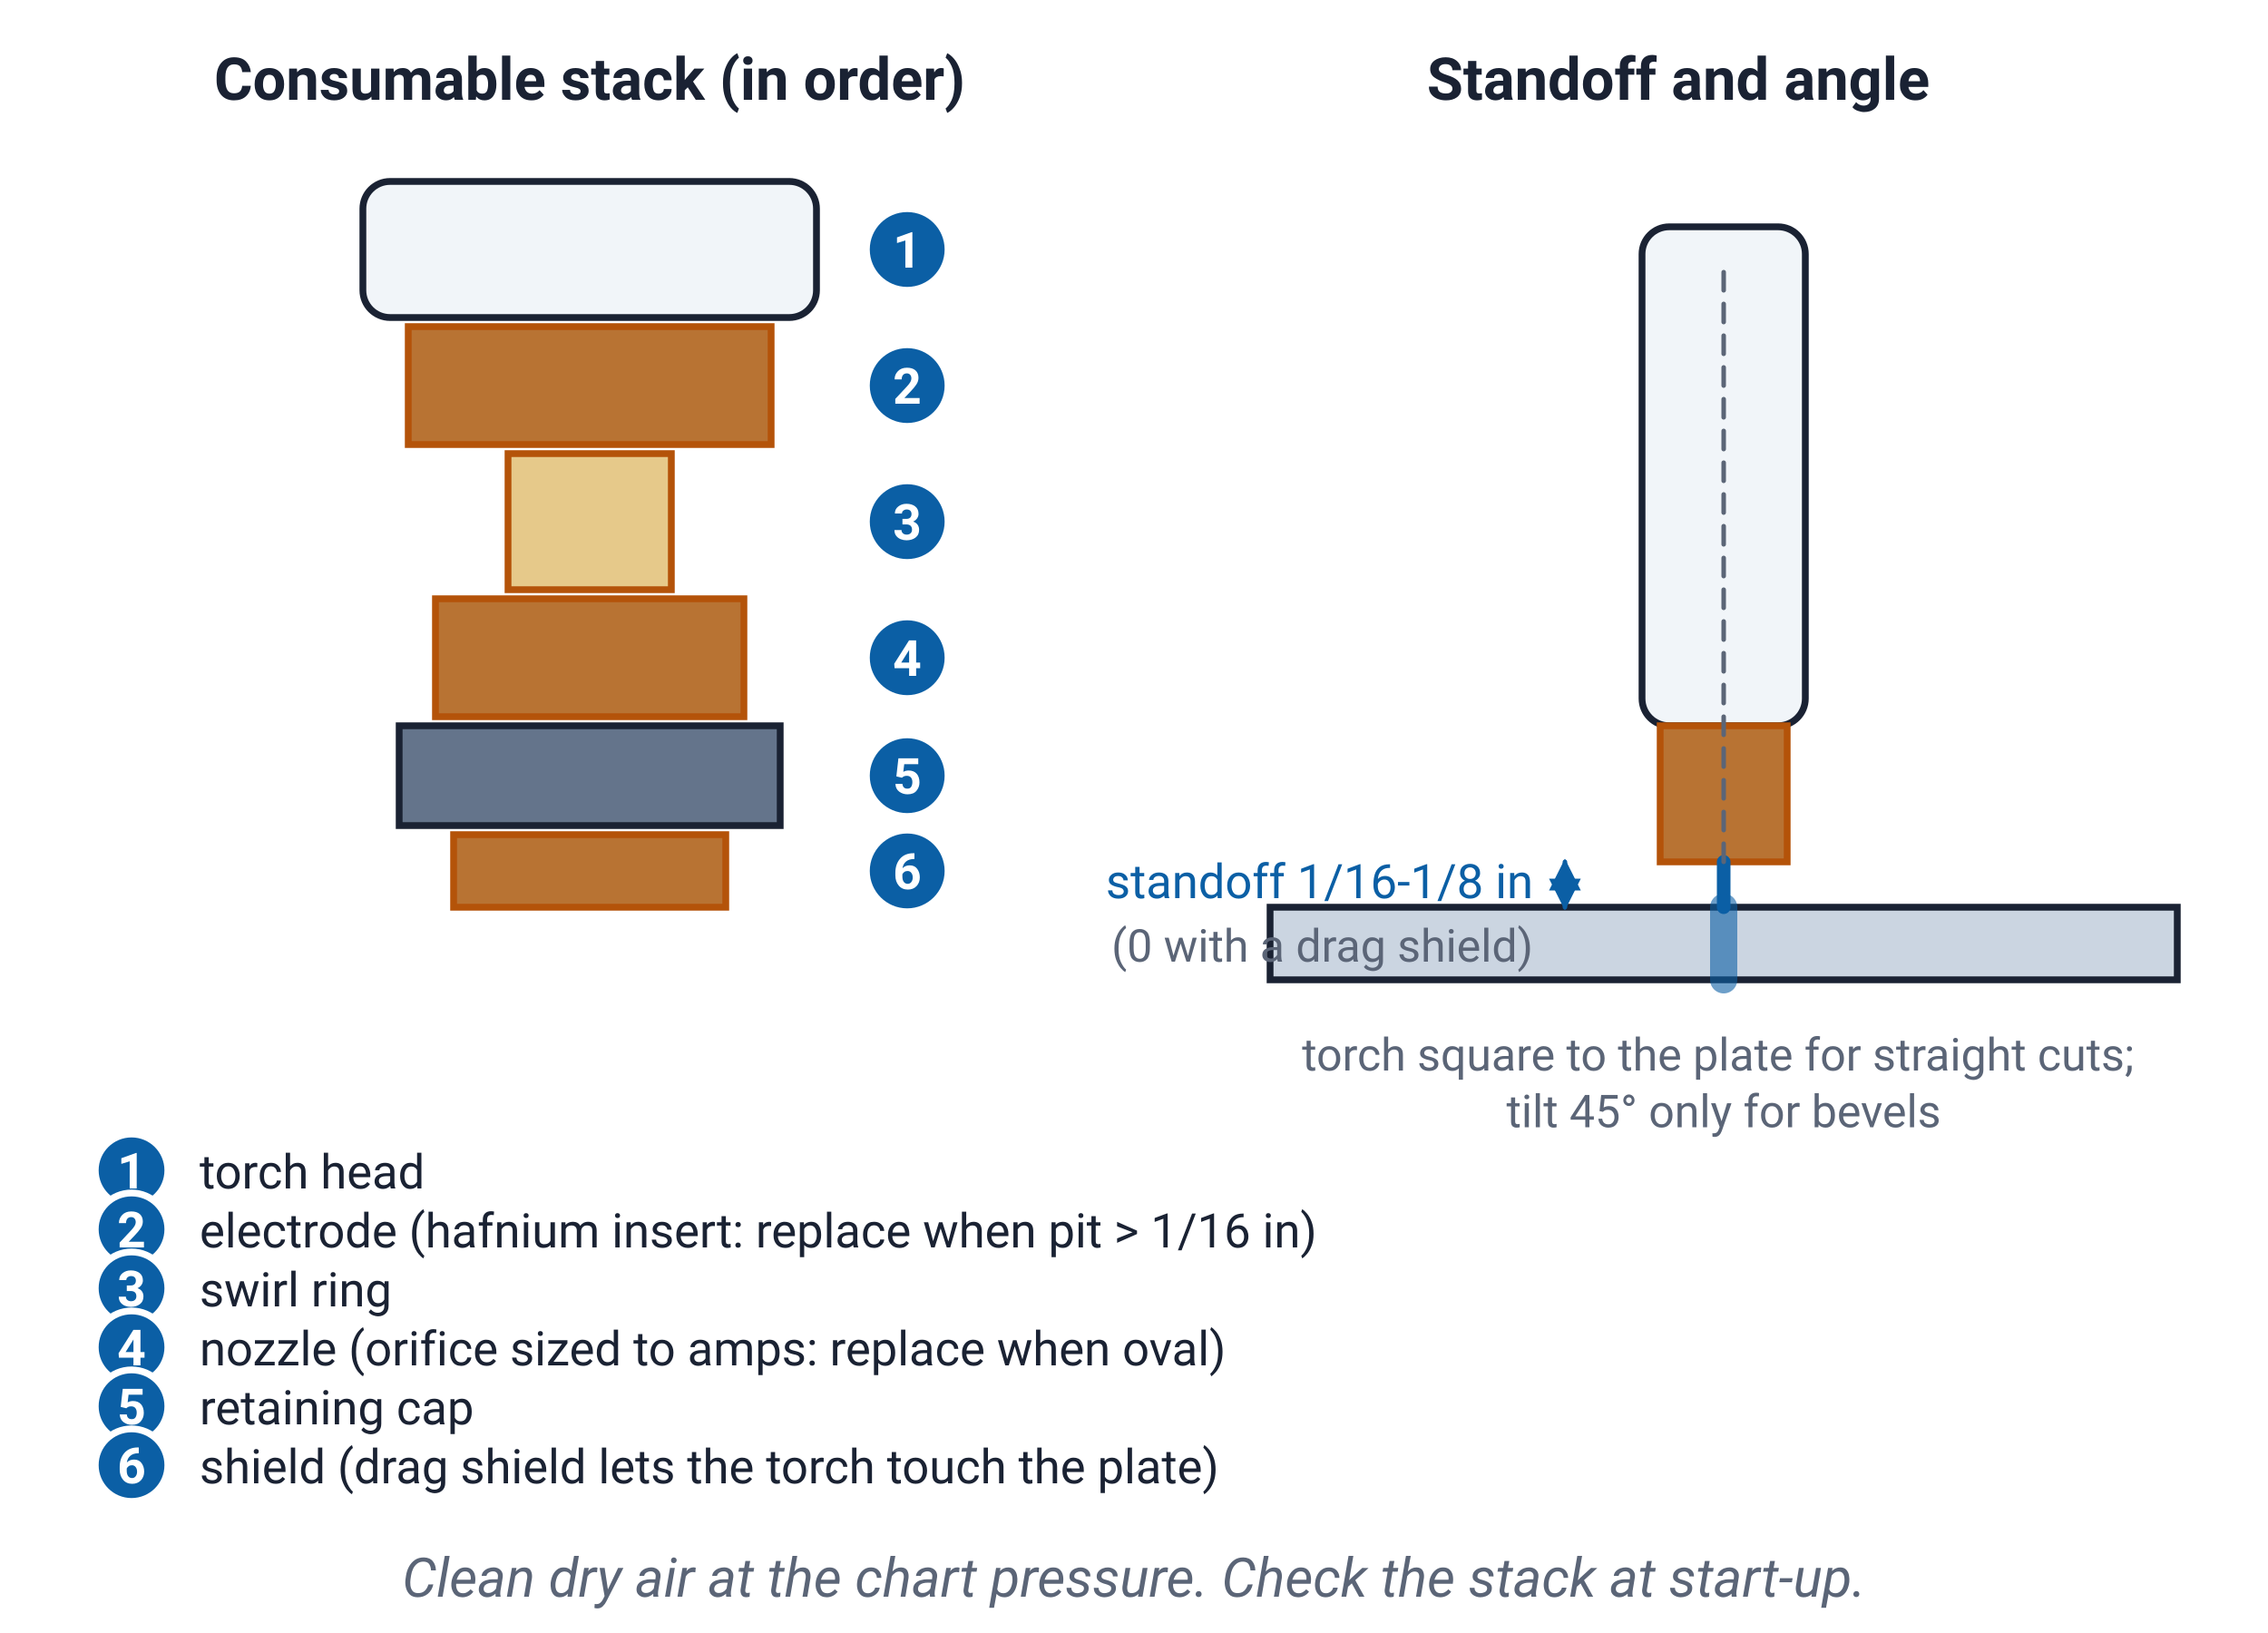
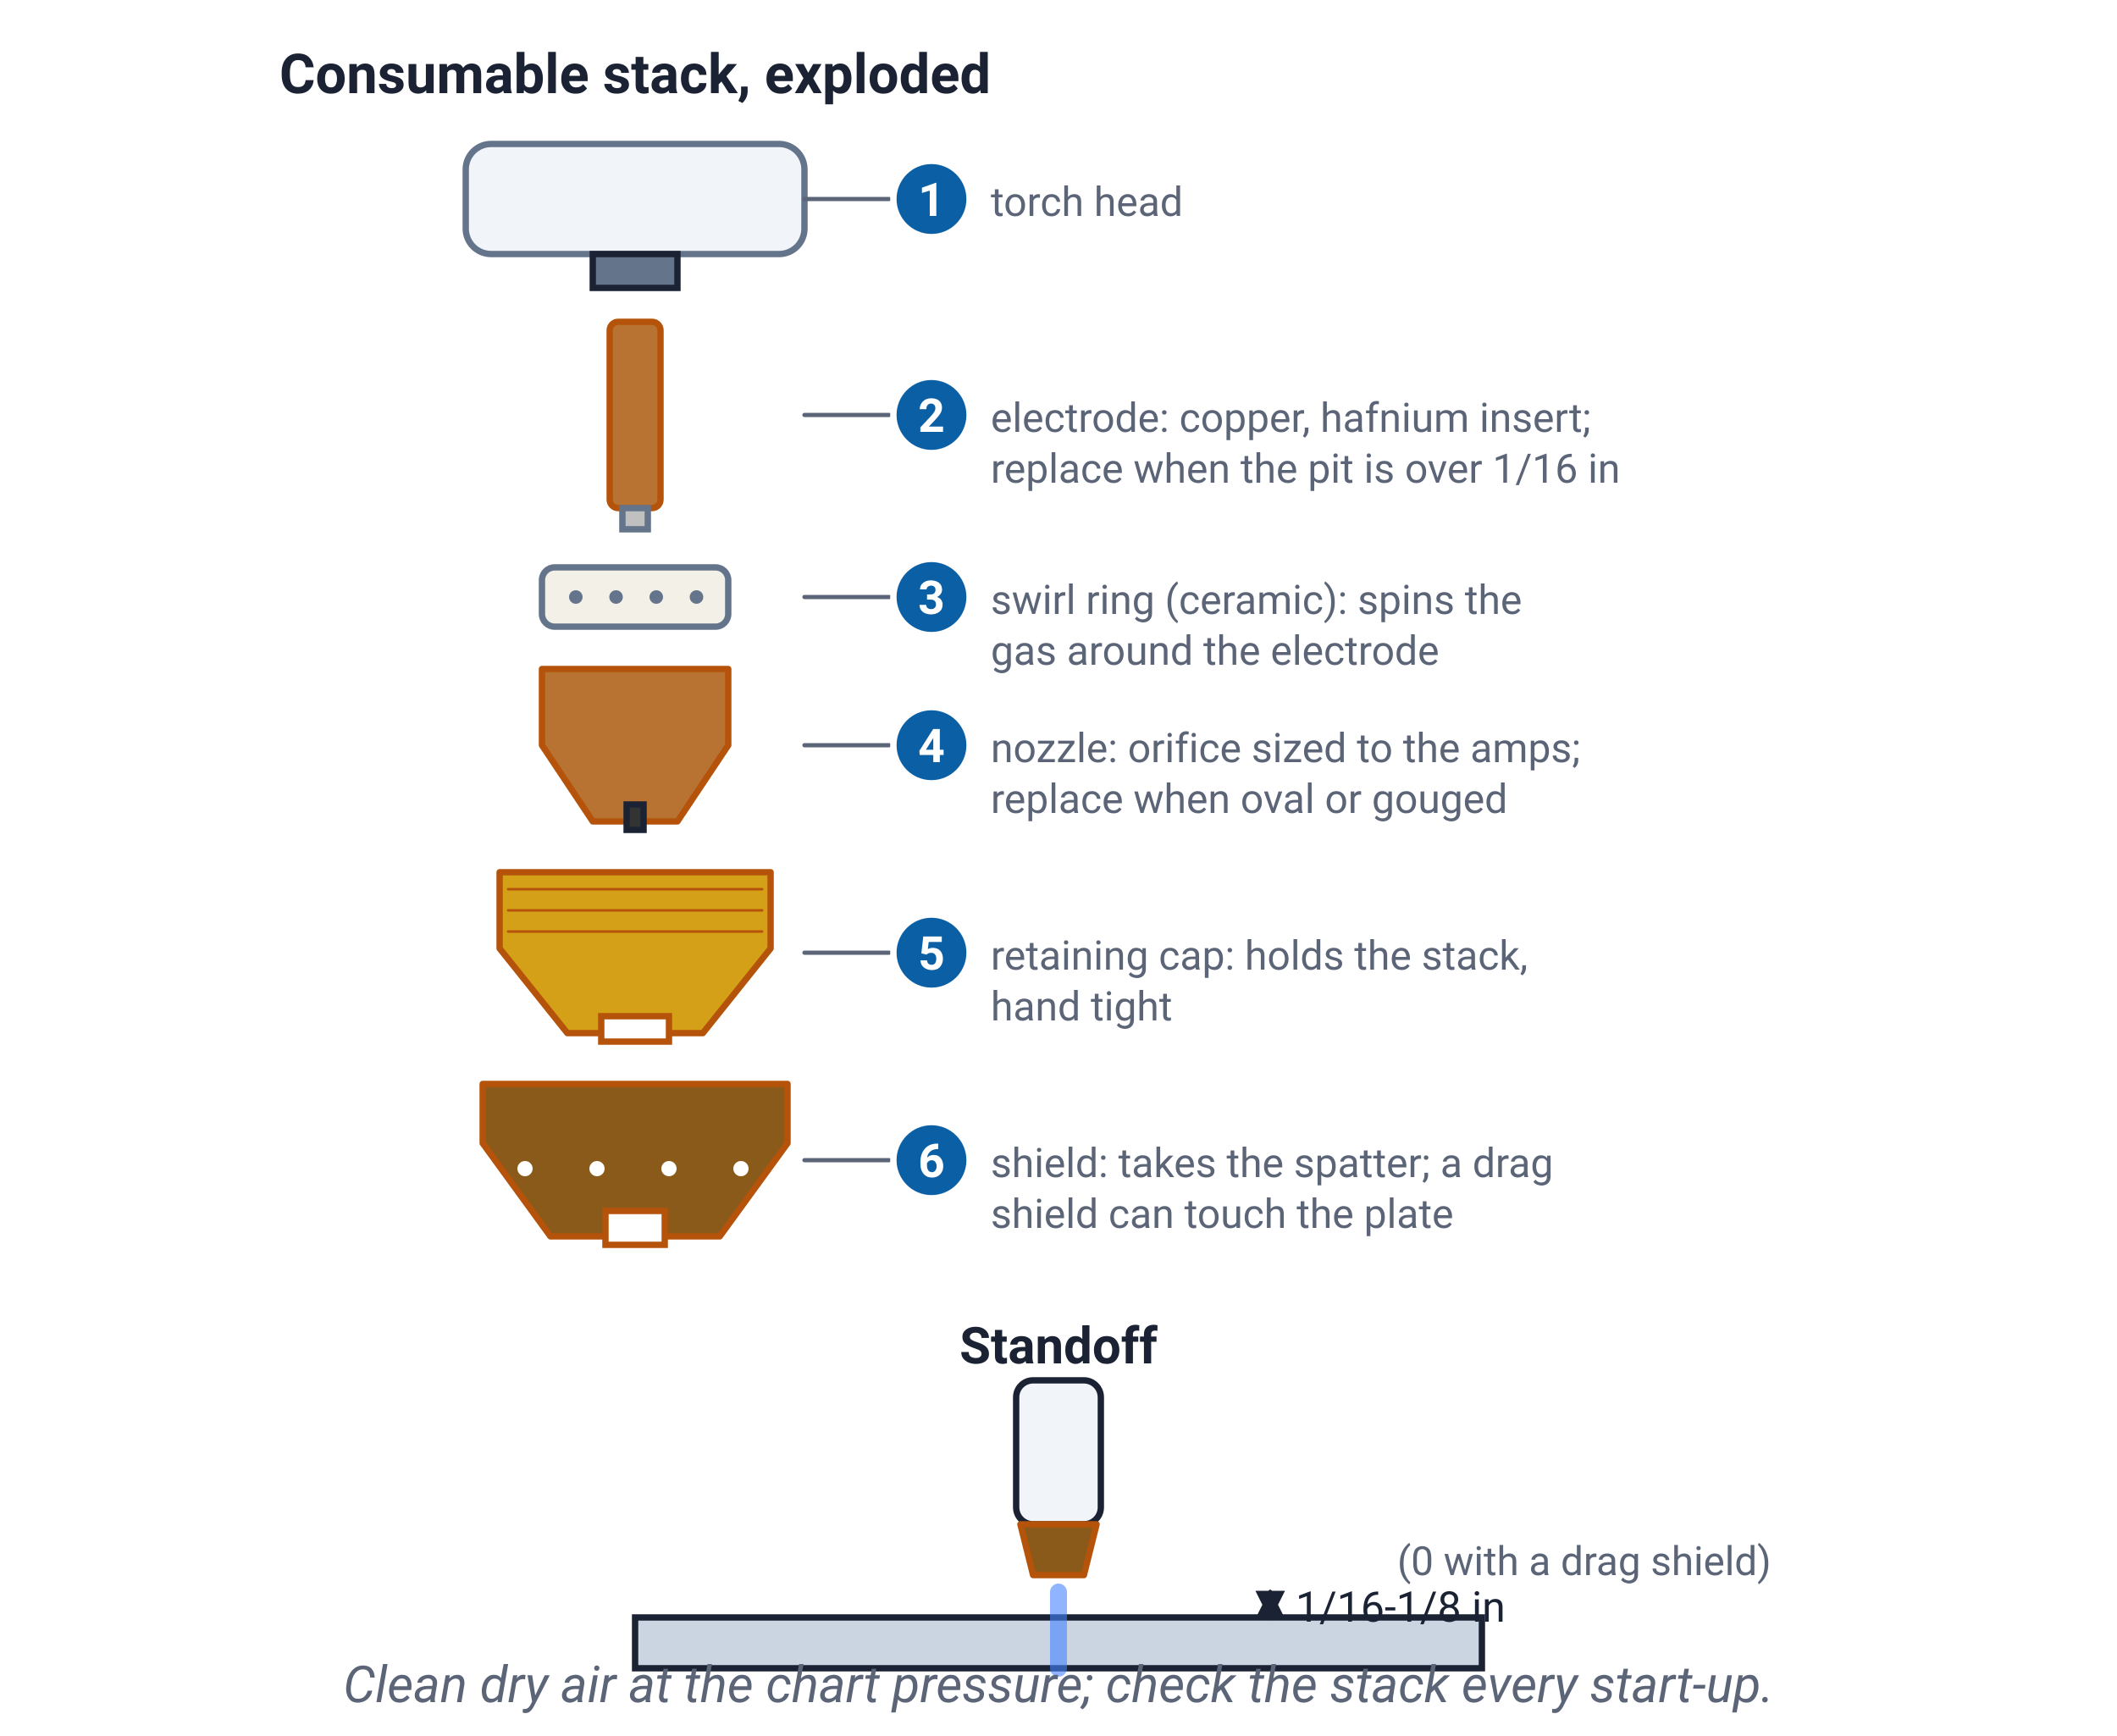
- <svg xmlns="http://www.w3.org/2000/svg" viewBox="0 0 500 360" width="500" height="360" font-family="system-ui, -apple-system, Segoe UI, Roboto, Helvetica, Arial, sans-serif" font-size="13" fill="#1a2233">
+ <svg xmlns="http://www.w3.org/2000/svg" viewBox="0 0 500 410" width="500" height="410" font-family="system-ui, -apple-system, Segoe UI, Roboto, Helvetica, Arial, sans-serif" font-size="13" fill="#1a2233">
  <defs>
    <marker id="arr" viewBox="0 0 10 10" refX="9" refY="5" markerWidth="7" markerHeight="7" orient="auto-start-reverse">
      <path d="M0,0 L10,5 L0,10 z" fill="context-stroke" />
    </marker>
    <marker id="dot" viewBox="0 0 10 10" refX="5" refY="5" markerWidth="5" markerHeight="5">
      <circle cx="5" cy="5" r="4" fill="context-stroke" />
    </marker>
    <pattern id="hatch" width="7" height="7" patternUnits="userSpaceOnUse" patternTransform="rotate(45)">
      <line x1="0" y1="0" x2="0" y2="7" stroke="#64748b" stroke-width="1.2" />
    </pattern>
    <pattern id="hatch2" width="7" height="7" patternUnits="userSpaceOnUse" patternTransform="rotate(-45)">
      <line x1="0" y1="0" x2="0" y2="7" stroke="#0b5fa5" stroke-width="1.2" />
    </pattern>
    <pattern id="dots" width="6" height="6" patternUnits="userSpaceOnUse">
      <circle cx="3" cy="3" r="1" fill="#64748b" />
    </pattern>
  </defs>
-   <rect width="500" height="360" fill="#ffffff" />
-   <text x="130" y="22" font-size="13" text-anchor="middle" font-weight="700" fill="#1a2233">Consumable stack (in order)</text>
-   <rect x="80" y="40" width="100" height="30" fill="#f1f5f9" stroke="#1a2233" stroke-width="1.5" rx="6" />
-   <rect x="90" y="72" width="80" height="26" fill="#b87333" stroke="#b45309" stroke-width="1.5" />
-   <rect x="112" y="100" width="36" height="30" fill="#e6c98a" stroke="#b45309" stroke-width="1.5" />
-   <rect x="96" y="132" width="68" height="26" fill="#b87333" stroke="#b45309" stroke-width="1.5" />
-   <rect x="88" y="160" width="84" height="22" fill="#64748b" stroke="#1a2233" stroke-width="1.5" />
-   <rect x="100" y="184" width="60" height="16" fill="#b87333" stroke="#b45309" stroke-width="1.5" />
-   <circle cx="200" cy="55" r="9" fill="#0b5fa5" stroke="#ffffff" stroke-width="1.5" />
-   <text x="200" y="59" font-size="11" text-anchor="middle" font-weight="700" fill="#fff">1</text>
-   <circle cx="200" cy="85" r="9" fill="#0b5fa5" stroke="#ffffff" stroke-width="1.5" />
-   <text x="200" y="89" font-size="11" text-anchor="middle" font-weight="700" fill="#fff">2</text>
-   <circle cx="200" cy="115" r="9" fill="#0b5fa5" stroke="#ffffff" stroke-width="1.5" />
-   <text x="200" y="119" font-size="11" text-anchor="middle" font-weight="700" fill="#fff">3</text>
-   <circle cx="200" cy="145" r="9" fill="#0b5fa5" stroke="#ffffff" stroke-width="1.5" />
-   <text x="200" y="149" font-size="11" text-anchor="middle" font-weight="700" fill="#fff">4</text>
-   <circle cx="200" cy="171" r="9" fill="#0b5fa5" stroke="#ffffff" stroke-width="1.5" />
-   <text x="200" y="175" font-size="11" text-anchor="middle" font-weight="700" fill="#fff">5</text>
-   <circle cx="200" cy="192" r="9" fill="#0b5fa5" stroke="#ffffff" stroke-width="1.5" />
-   <text x="200" y="196" font-size="11" text-anchor="middle" font-weight="700" fill="#fff">6</text>
-   <circle cx="29" cy="258" r="8" fill="#0b5fa5" stroke="#ffffff" stroke-width="1.5" />
-   <text x="29" y="262" font-size="11" text-anchor="middle" font-weight="700" fill="#fff">1</text>
-   <text x="44" y="262" font-size="10.5" text-anchor="start" fill="#1a2233">torch head</text>
-   <circle cx="29" cy="271" r="8" fill="#0b5fa5" stroke="#ffffff" stroke-width="1.5" />
-   <text x="29" y="275" font-size="11" text-anchor="middle" font-weight="700" fill="#fff">2</text>
-   <text x="44" y="275" font-size="10.5" text-anchor="start" fill="#1a2233">electrode (hafnium insert: replace when pit &gt; 1/16 in)</text>
-   <circle cx="29" cy="284" r="8" fill="#0b5fa5" stroke="#ffffff" stroke-width="1.5" />
-   <text x="29" y="288" font-size="11" text-anchor="middle" font-weight="700" fill="#fff">3</text>
-   <text x="44" y="288" font-size="10.5" text-anchor="start" fill="#1a2233">swirl ring</text>
-   <circle cx="29" cy="297" r="8" fill="#0b5fa5" stroke="#ffffff" stroke-width="1.5" />
-   <text x="29" y="301" font-size="11" text-anchor="middle" font-weight="700" fill="#fff">4</text>
-   <text x="44" y="301" font-size="10.5" text-anchor="start" fill="#1a2233">nozzle (orifice sized to amps: replace when oval)</text>
-   <circle cx="29" cy="310" r="8" fill="#0b5fa5" stroke="#ffffff" stroke-width="1.5" />
-   <text x="29" y="314" font-size="11" text-anchor="middle" font-weight="700" fill="#fff">5</text>
-   <text x="44" y="314" font-size="10.5" text-anchor="start" fill="#1a2233">retaining cap</text>
-   <circle cx="29" cy="323" r="8" fill="#0b5fa5" stroke="#ffffff" stroke-width="1.5" />
-   <text x="29" y="327" font-size="11" text-anchor="middle" font-weight="700" fill="#fff">6</text>
-   <text x="44" y="327" font-size="10.5" text-anchor="start" fill="#1a2233">shield (drag shield lets the torch touch the plate)</text>
-   <text x="370" y="22" font-size="13" text-anchor="middle" font-weight="700" fill="#1a2233">Standoff and angle</text>
-   <rect x="280" y="200" width="200" height="16" fill="#cbd5e1" stroke="#1a2233" stroke-width="1.5" />
-   <g transform="translate(380,190) rotate(0)">
-     <rect x="-18" y="-140" width="36" height="110" fill="#f1f5f9" stroke="#1a2233" stroke-width="1.5" rx="6" />
-     <rect x="-14" y="-30" width="28" height="30" fill="#b87333" stroke="#b45309" stroke-width="1.5" />
+   <rect width="500" height="410" fill="#ffffff" />
+   <text x="150" y="22" font-size="13" text-anchor="middle" font-weight="700" fill="#1a2233">Consumable stack, exploded</text>
+   <rect x="110" y="34" width="80" height="26" fill="#f1f5f9" stroke="#64748b" stroke-width="1.5" rx="6" />
+   <rect x="140" y="60" width="20" height="8" fill="#64748b" stroke="#1a2233" stroke-width="1.5" />
+   <rect x="144" y="76" width="12" height="44" fill="#b87333" stroke="#b45309" stroke-width="1.5" rx="2" />
+   <rect x="147" y="120" width="6" height="5" fill="#c0c0c0" stroke="#64748b" stroke-width="1.5" />
+   <rect x="128" y="134" width="44" height="14" fill="#f3f0e8" stroke="#64748b" stroke-width="1.5" rx="3" />
+   <circle cx="136" cy="141" r="1.6" fill="#64748b" stroke="none" stroke-width="1.5" />
+   <circle cx="145.5" cy="141" r="1.6" fill="#64748b" stroke="none" stroke-width="1.5" />
+   <circle cx="155" cy="141" r="1.6" fill="#64748b" stroke="none" stroke-width="1.5" />
+   <circle cx="164.5" cy="141" r="1.6" fill="#64748b" stroke="none" stroke-width="1.5" />
+   <path d="M128,158 L172,158 L172,176 L160,194 L140,194 L128,176 Z" fill="#b87333" stroke="#b45309" stroke-width="1.5" stroke-linejoin="round" stroke-linecap="round" />
+   <rect x="148" y="190" width="4" height="6" fill="#333" stroke="#1a2233" stroke-width="1.5" />
+   <path d="M118,206 L182,206 L182,224 L166,244 L134,244 L118,224 Z" fill="#d4a017" stroke="#b45309" stroke-width="1.5" stroke-linejoin="round" stroke-linecap="round" />
+   <line x1="120" y1="210" x2="180" y2="210" stroke="#b45309" stroke-width="0.6" stroke-linecap="round" />
+   <line x1="120" y1="215" x2="180" y2="215" stroke="#b45309" stroke-width="0.6" stroke-linecap="round" />
+   <line x1="120" y1="220" x2="180" y2="220" stroke="#b45309" stroke-width="0.6" stroke-linecap="round" />
+   <rect x="142" y="240" width="16" height="6" fill="#ffffff" stroke="#b45309" stroke-width="1.5" />
+   <path d="M114,256 L186,256 L186,270 L170,292 L130,292 L114,270 Z" fill="#8a5a1a" stroke="#b45309" stroke-width="1.5" stroke-linejoin="round" stroke-linecap="round" />
+   <rect x="143" y="286" width="14" height="8" fill="#ffffff" stroke="#b45309" stroke-width="1.5" />
+   <circle cx="124" cy="276" r="1.8" fill="#ffffff" stroke="none" stroke-width="1.5" />
+   <circle cx="141" cy="276" r="1.8" fill="#ffffff" stroke="none" stroke-width="1.5" />
+   <circle cx="158" cy="276" r="1.8" fill="#ffffff" stroke="none" stroke-width="1.5" />
+   <circle cx="175" cy="276" r="1.8" fill="#ffffff" stroke="none" stroke-width="1.5" />
+   <line x1="190" y1="47" x2="210" y2="47" stroke="#5b6577" stroke-width="1" stroke-linecap="round" />
+   <circle cx="220" cy="47" r="9" fill="#0b5fa5" stroke="#ffffff" stroke-width="1.5" />
+   <text x="220" y="51" font-size="11" text-anchor="middle" font-weight="700" fill="#fff">1</text>
+   <text x="234" y="51" font-size="9.6" text-anchor="start" fill="#5b6577">torch head</text>
+   <line x1="190" y1="98" x2="210" y2="98" stroke="#5b6577" stroke-width="1" stroke-linecap="round" />
+   <circle cx="220" cy="98" r="9" fill="#0b5fa5" stroke="#ffffff" stroke-width="1.5" />
+   <text x="220" y="102" font-size="11" text-anchor="middle" font-weight="700" fill="#fff">2</text>
+   <text x="234" y="102" font-size="9.6" text-anchor="start" fill="#5b6577">
+     <tspan x="234" dy="0">electrode: copper, hafnium insert;</tspan>
+     <tspan x="234" dy="12">replace when the pit is over 1/16 in</tspan>
+   </text>
+   <line x1="190" y1="141" x2="210" y2="141" stroke="#5b6577" stroke-width="1" stroke-linecap="round" />
+   <circle cx="220" cy="141" r="9" fill="#0b5fa5" stroke="#ffffff" stroke-width="1.5" />
+   <text x="220" y="145" font-size="11" text-anchor="middle" font-weight="700" fill="#fff">3</text>
+   <text x="234" y="145" font-size="9.6" text-anchor="start" fill="#5b6577">
+     <tspan x="234" dy="0">swirl ring (ceramic): spins the</tspan>
+     <tspan x="234" dy="12">gas around the electrode</tspan>
+   </text>
+   <line x1="190" y1="176" x2="210" y2="176" stroke="#5b6577" stroke-width="1" stroke-linecap="round" />
+   <circle cx="220" cy="176" r="9" fill="#0b5fa5" stroke="#ffffff" stroke-width="1.5" />
+   <text x="220" y="180" font-size="11" text-anchor="middle" font-weight="700" fill="#fff">4</text>
+   <text x="234" y="180" font-size="9.6" text-anchor="start" fill="#5b6577">
+     <tspan x="234" dy="0">nozzle: orifice sized to the amps;</tspan>
+     <tspan x="234" dy="12">replace when oval or gouged</tspan>
+   </text>
+   <line x1="190" y1="225" x2="210" y2="225" stroke="#5b6577" stroke-width="1" stroke-linecap="round" />
+   <circle cx="220" cy="225" r="9" fill="#0b5fa5" stroke="#ffffff" stroke-width="1.5" />
+   <text x="220" y="229" font-size="11" text-anchor="middle" font-weight="700" fill="#fff">5</text>
+   <text x="234" y="229" font-size="9.6" text-anchor="start" fill="#5b6577">
+     <tspan x="234" dy="0">retaining cap: holds the stack,</tspan>
+     <tspan x="234" dy="12">hand tight</tspan>
+   </text>
+   <line x1="190" y1="274" x2="210" y2="274" stroke="#5b6577" stroke-width="1" stroke-linecap="round" />
+   <circle cx="220" cy="274" r="9" fill="#0b5fa5" stroke="#ffffff" stroke-width="1.5" />
+   <text x="220" y="278" font-size="11" text-anchor="middle" font-weight="700" fill="#fff">6</text>
+   <text x="234" y="278" font-size="9.6" text-anchor="start" fill="#5b6577">
+     <tspan x="234" dy="0">shield: takes the spatter; a drag</tspan>
+     <tspan x="234" dy="12">shield can touch the plate</tspan>
+   </text>
+   <text x="250" y="322" font-size="12" text-anchor="middle" font-weight="700" fill="#1a2233">Standoff</text>
+   <rect x="150" y="382" width="200" height="12" fill="#cbd5e1" stroke="#1a2233" stroke-width="1.5" />
+   <g transform="translate(250,376)">
+     <rect x="-10" y="-50" width="20" height="34" fill="#f1f5f9" stroke="#1a2233" stroke-width="1.5" rx="4" />
+     <path d="M-9,-16 L9,-16 L6,-4 L-6,-4 Z" fill="#8a5a1a" stroke="#b45309" stroke-width="1.5" stroke-linejoin="round" stroke-linecap="round" />
  </g>
-   <line x1="380" y1="190" x2="380" y2="200" stroke="#0b5fa5" stroke-width="3" stroke-linecap="round" />
-   <path d="M380,200 L380,216" fill="none" stroke="#0b5fa5" stroke-width="6" stroke-linejoin="round" stroke-linecap="round" opacity="0.6" />
-   <line x1="345" y1="190" x2="345" y2="200" stroke="#0b5fa5" stroke-width="1" stroke-linecap="round" marker-end="url(#arr)" marker-start="url(#arr)" />
-   <text x="338" y="198" font-size="10.5" text-anchor="end" fill="#0b5fa5">standoff 1/16-1/8 in</text>
-   <text x="338" y="212" font-size="10" text-anchor="end" fill="#5b6577">(0 with a drag shield)</text>
-   <line x1="380" y1="60" x2="380" y2="190" stroke="#5b6577" stroke-width="1" stroke-dasharray="4 3" stroke-linecap="round" />
-   <text x="380" y="236" font-size="10" text-anchor="middle" fill="#5b6577">
-     <tspan x="380" dy="0">torch square to the plate for straight cuts;</tspan>
-     <tspan x="380" dy="12.5">tilt 45° only for bevels</tspan>
-   </text>
-   <text x="250" y="352" font-size="12" text-anchor="middle" fill="#5b6577" font-style="italic">Clean dry air at the chart pressure. Check the stack at start-up.</text>
+   <line x1="250" y1="376" x2="250" y2="394" stroke="rgba(70,130,255,0.6)" stroke-width="4" stroke-linecap="round" />
+   <line x1="300" y1="376" x2="300" y2="382" stroke="#1a2233" stroke-width="1" stroke-linecap="round" marker-end="url(#arr)" marker-start="url(#arr)" />
+   <text x="306" y="383" font-size="10" text-anchor="start" fill="#1a2233">1/16-1/8 in</text>
+   <text x="330" y="372" font-size="9.5" text-anchor="start" fill="#5b6577">(0 with a drag shield)</text>
+   <text x="250" y="402" font-size="12" text-anchor="middle" fill="#5b6577" font-style="italic">Clean dry air at the chart pressure; check the stack every start-up.</text>
</svg>
